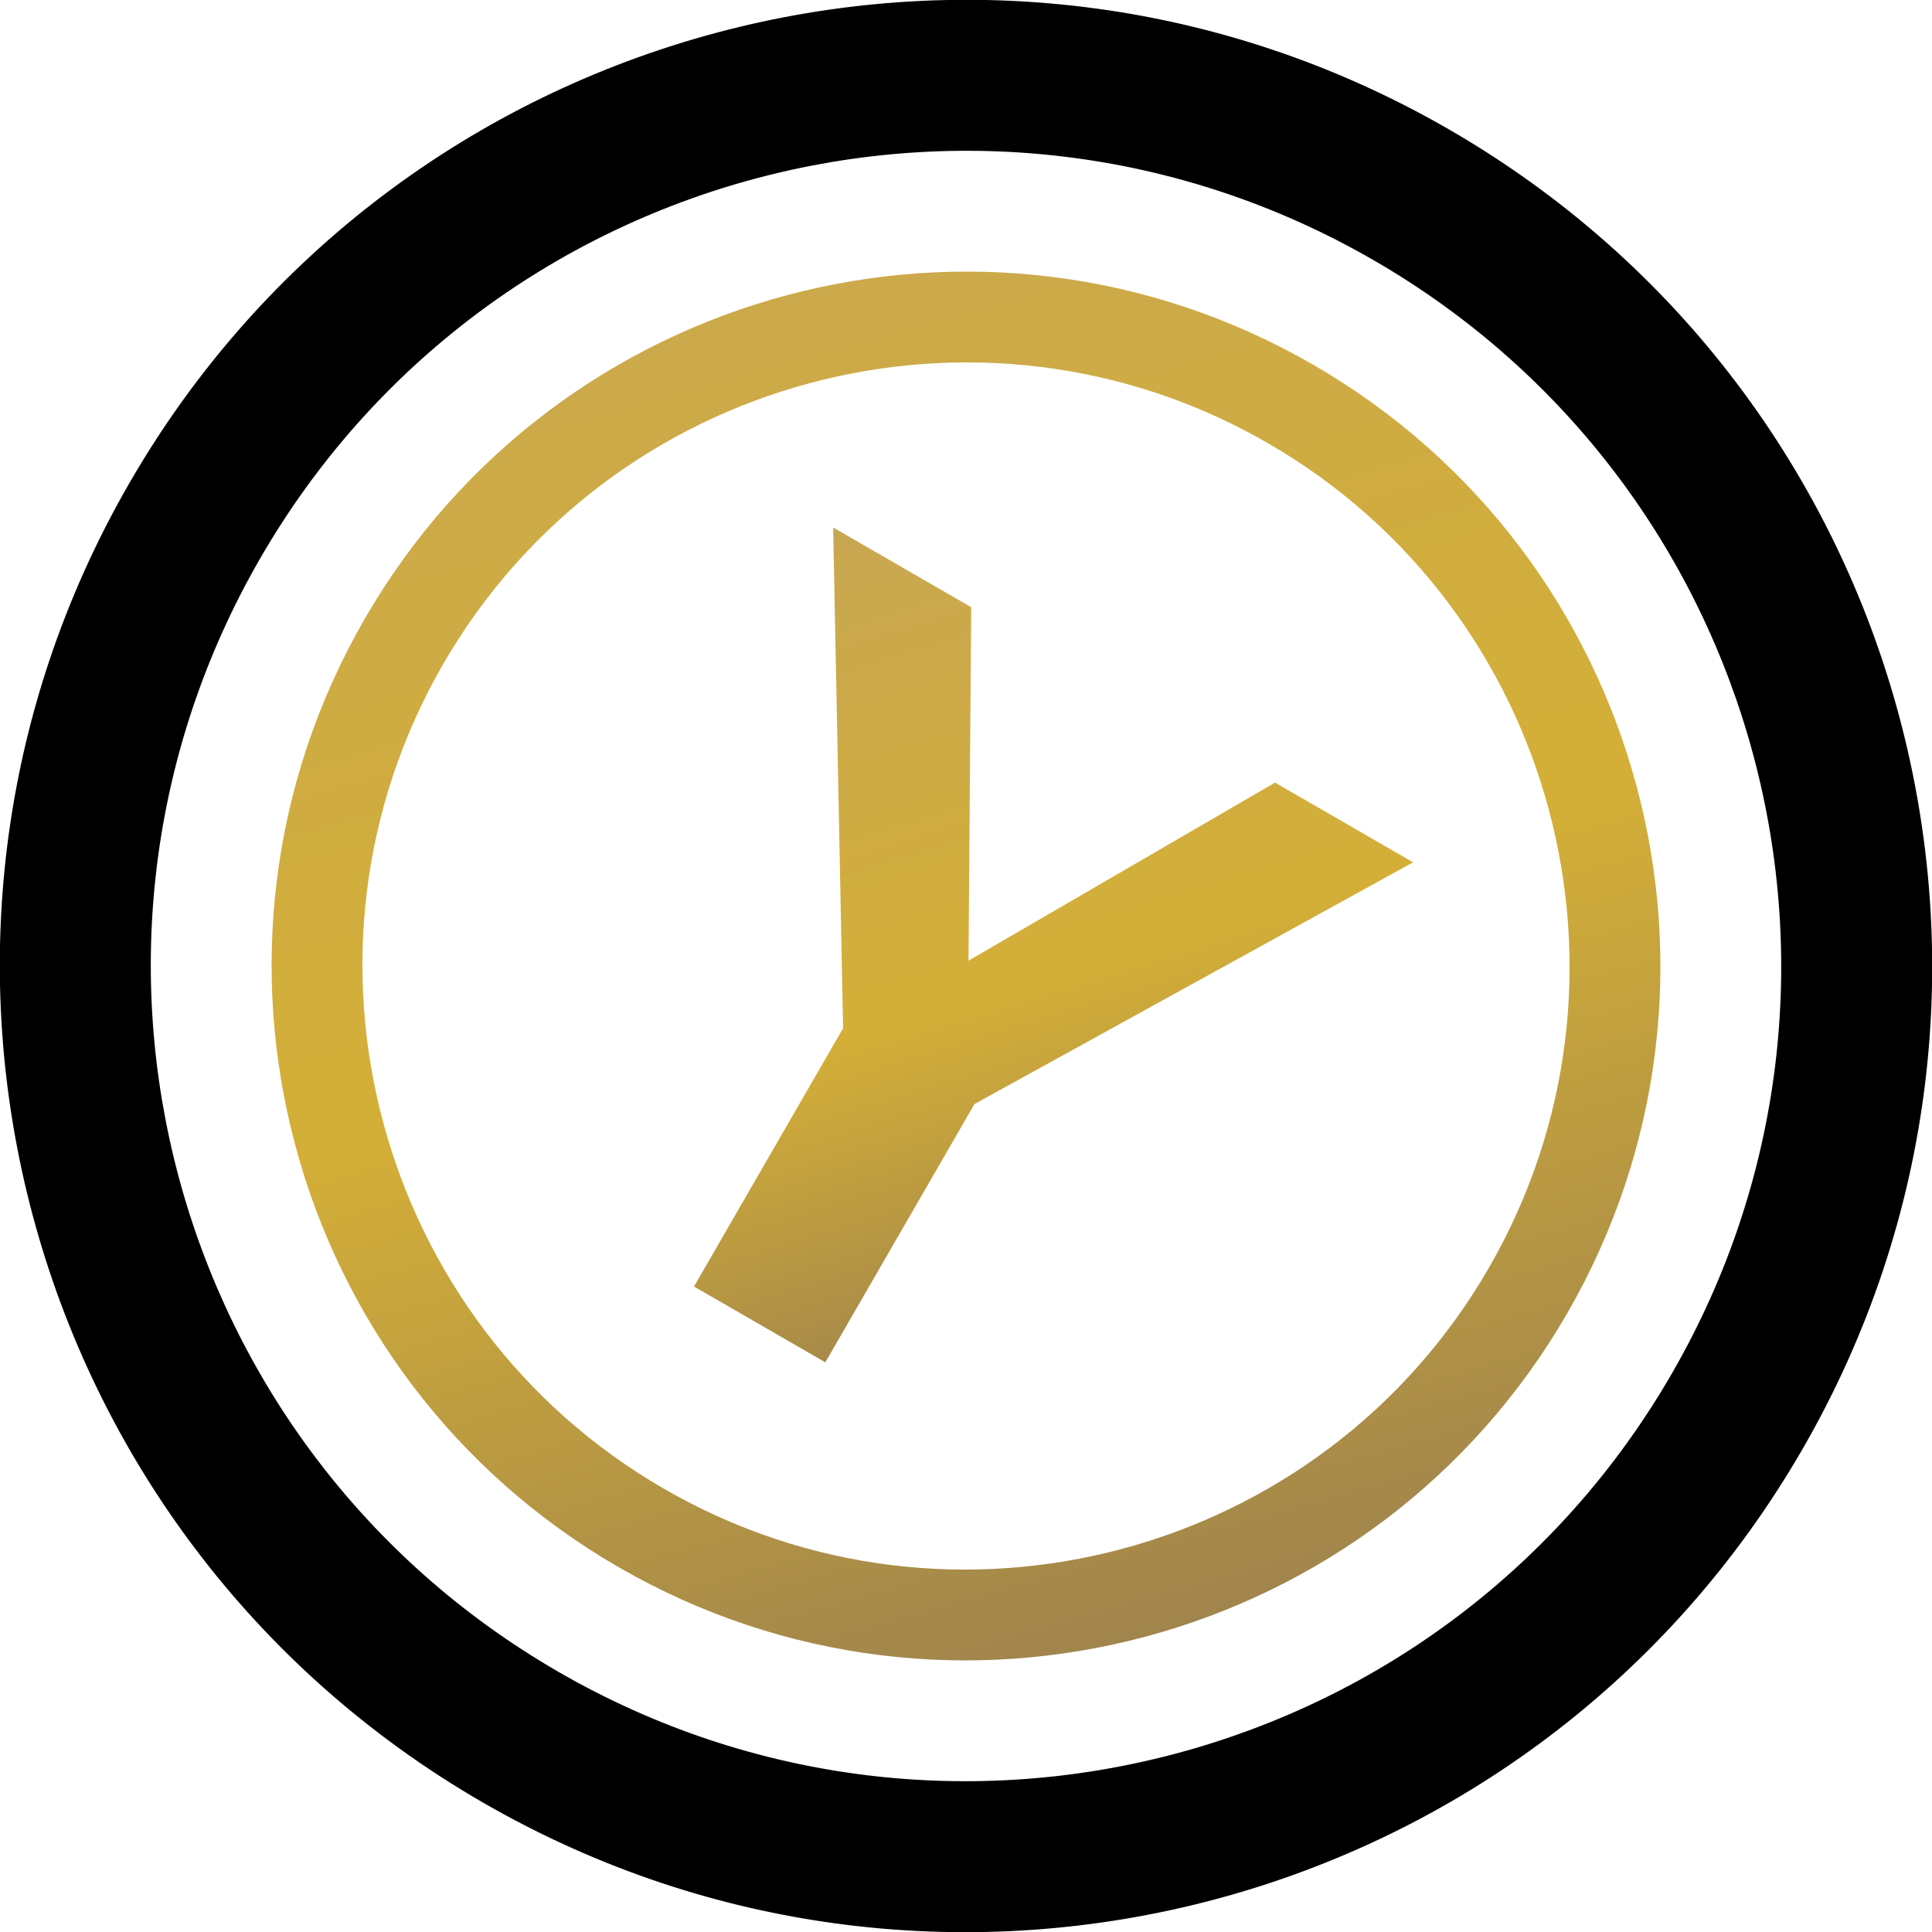
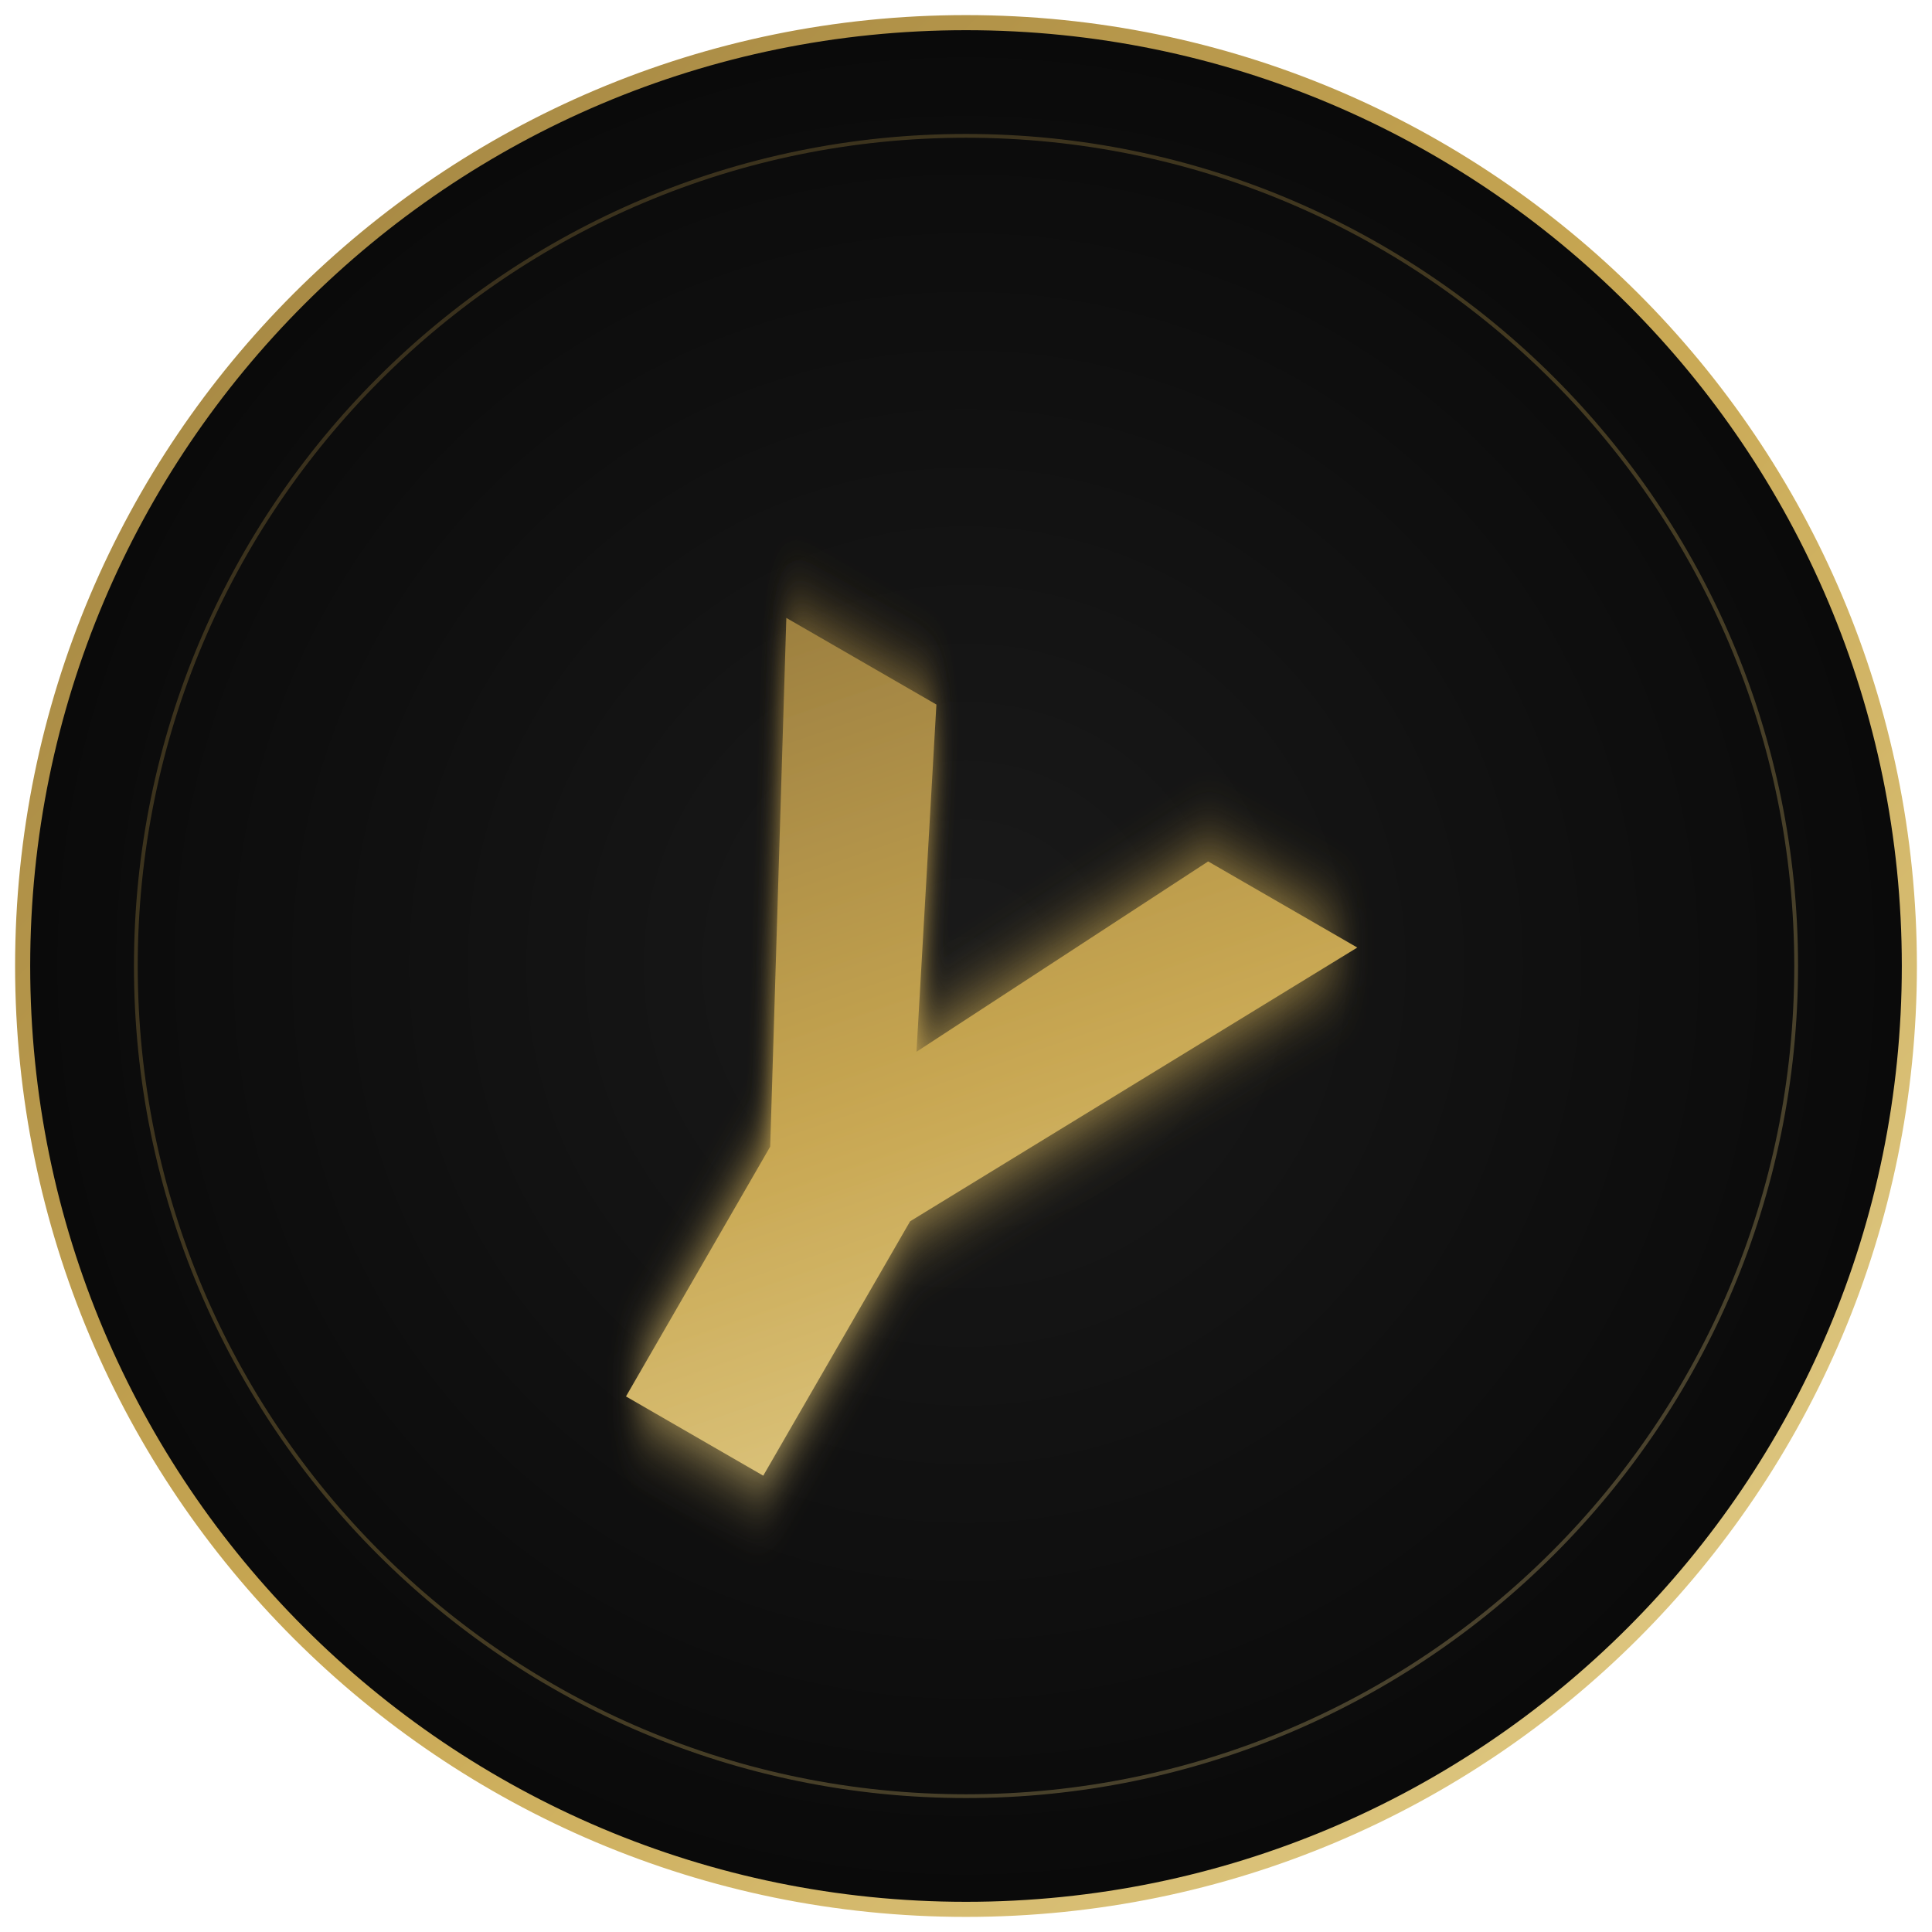
- <svg xmlns="http://www.w3.org/2000/svg" viewBox="0 0 512 512">
+ <svg xmlns="http://www.w3.org/2000/svg" viewBox="0 0 512 512" role="img" aria-labelledby="yavlgold-logo-title">
  <defs>
-     <linearGradient id="goldGrad" x1="0%" y1="0%" x2="100%" y2="100%">
-       <stop offset="0%" style="stop-color:#C8A752;stop-opacity:1" />
-       <stop offset="50%" style="stop-color:#D4AF37;stop-opacity:1" />
-       <stop offset="100%" style="stop-color:#8B7355;stop-opacity:1" />
+     <linearGradient id="goldGradient" x1="0%" y1="0%" x2="100%" y2="100%">
+       <stop offset="0%" style="stop-color:#9D8040;stop-opacity:1" />
+       <stop offset="50%" style="stop-color:#C8A752;stop-opacity:1" />
+       <stop offset="100%" style="stop-color:#E4D08E;stop-opacity:1" />
    </linearGradient>
+     <filter id="goldGlow" x="-50%" y="-50%" width="200%" height="200%">
+       <feGaussianBlur stdDeviation="8" result="coloredBlur" />
+       <feMerge>
+         <feMergeNode in="coloredBlur" />
+         <feMergeNode in="SourceGraphic" />
+       </feMerge>
+     </filter>
+     <radialGradient id="bgGradient" cx="50%" cy="50%" r="50%">
+       <stop offset="0%" style="stop-color:#1a1a1a;stop-opacity:1" />
+       <stop offset="100%" style="stop-color:#0a0a0a;stop-opacity:1" />
+     </radialGradient>
  </defs>
-   <g transform="rotate(30, 256, 256)">
-     <path d="M256 0C114.6 0 0 114.6 0 256s114.6 256 256 256 256-114.6 256-256S397.4 0 256 0zm0 472c-119.3 0-216-96.7-216-216S136.7 40 256 40s216 96.7 216 216-96.7 216-216 216z" fill="#000" />
-     <path d="M256 72c-101.6 0-184 82.4-184 184s82.4 184 184 184 184-82.4 184-184S357.6 72 256 72zm0 344c-88.2 0-160-71.8-160-160s71.8-160 160-160 160 71.8 160 160-71.8 160-160 160z" fill="url(#goldGrad)" />
-     <text x="50%" y="55%" text-anchor="middle" dy=".3em" font-family="Arial, sans-serif" font-weight="900" font-size="280" fill="url(#goldGrad)">Y</text>
+   <circle cx="256" cy="256" r="250" fill="url(#bgGradient)" stroke="url(#goldGradient)" stroke-width="4" />
+   <g transform="translate(256, 256) rotate(30)" filter="url(#goldGlow)">
+     <text x="0" y="45" font-family="Orbitron, Arial Black, sans-serif" font-size="280" font-weight="900" fill="url(#goldGradient)" text-anchor="middle" dominant-baseline="middle">Y</text>
  </g>
+   <circle cx="256" cy="256" r="220" fill="none" stroke="url(#goldGradient)" stroke-width="1" opacity="0.3" />
</svg>
